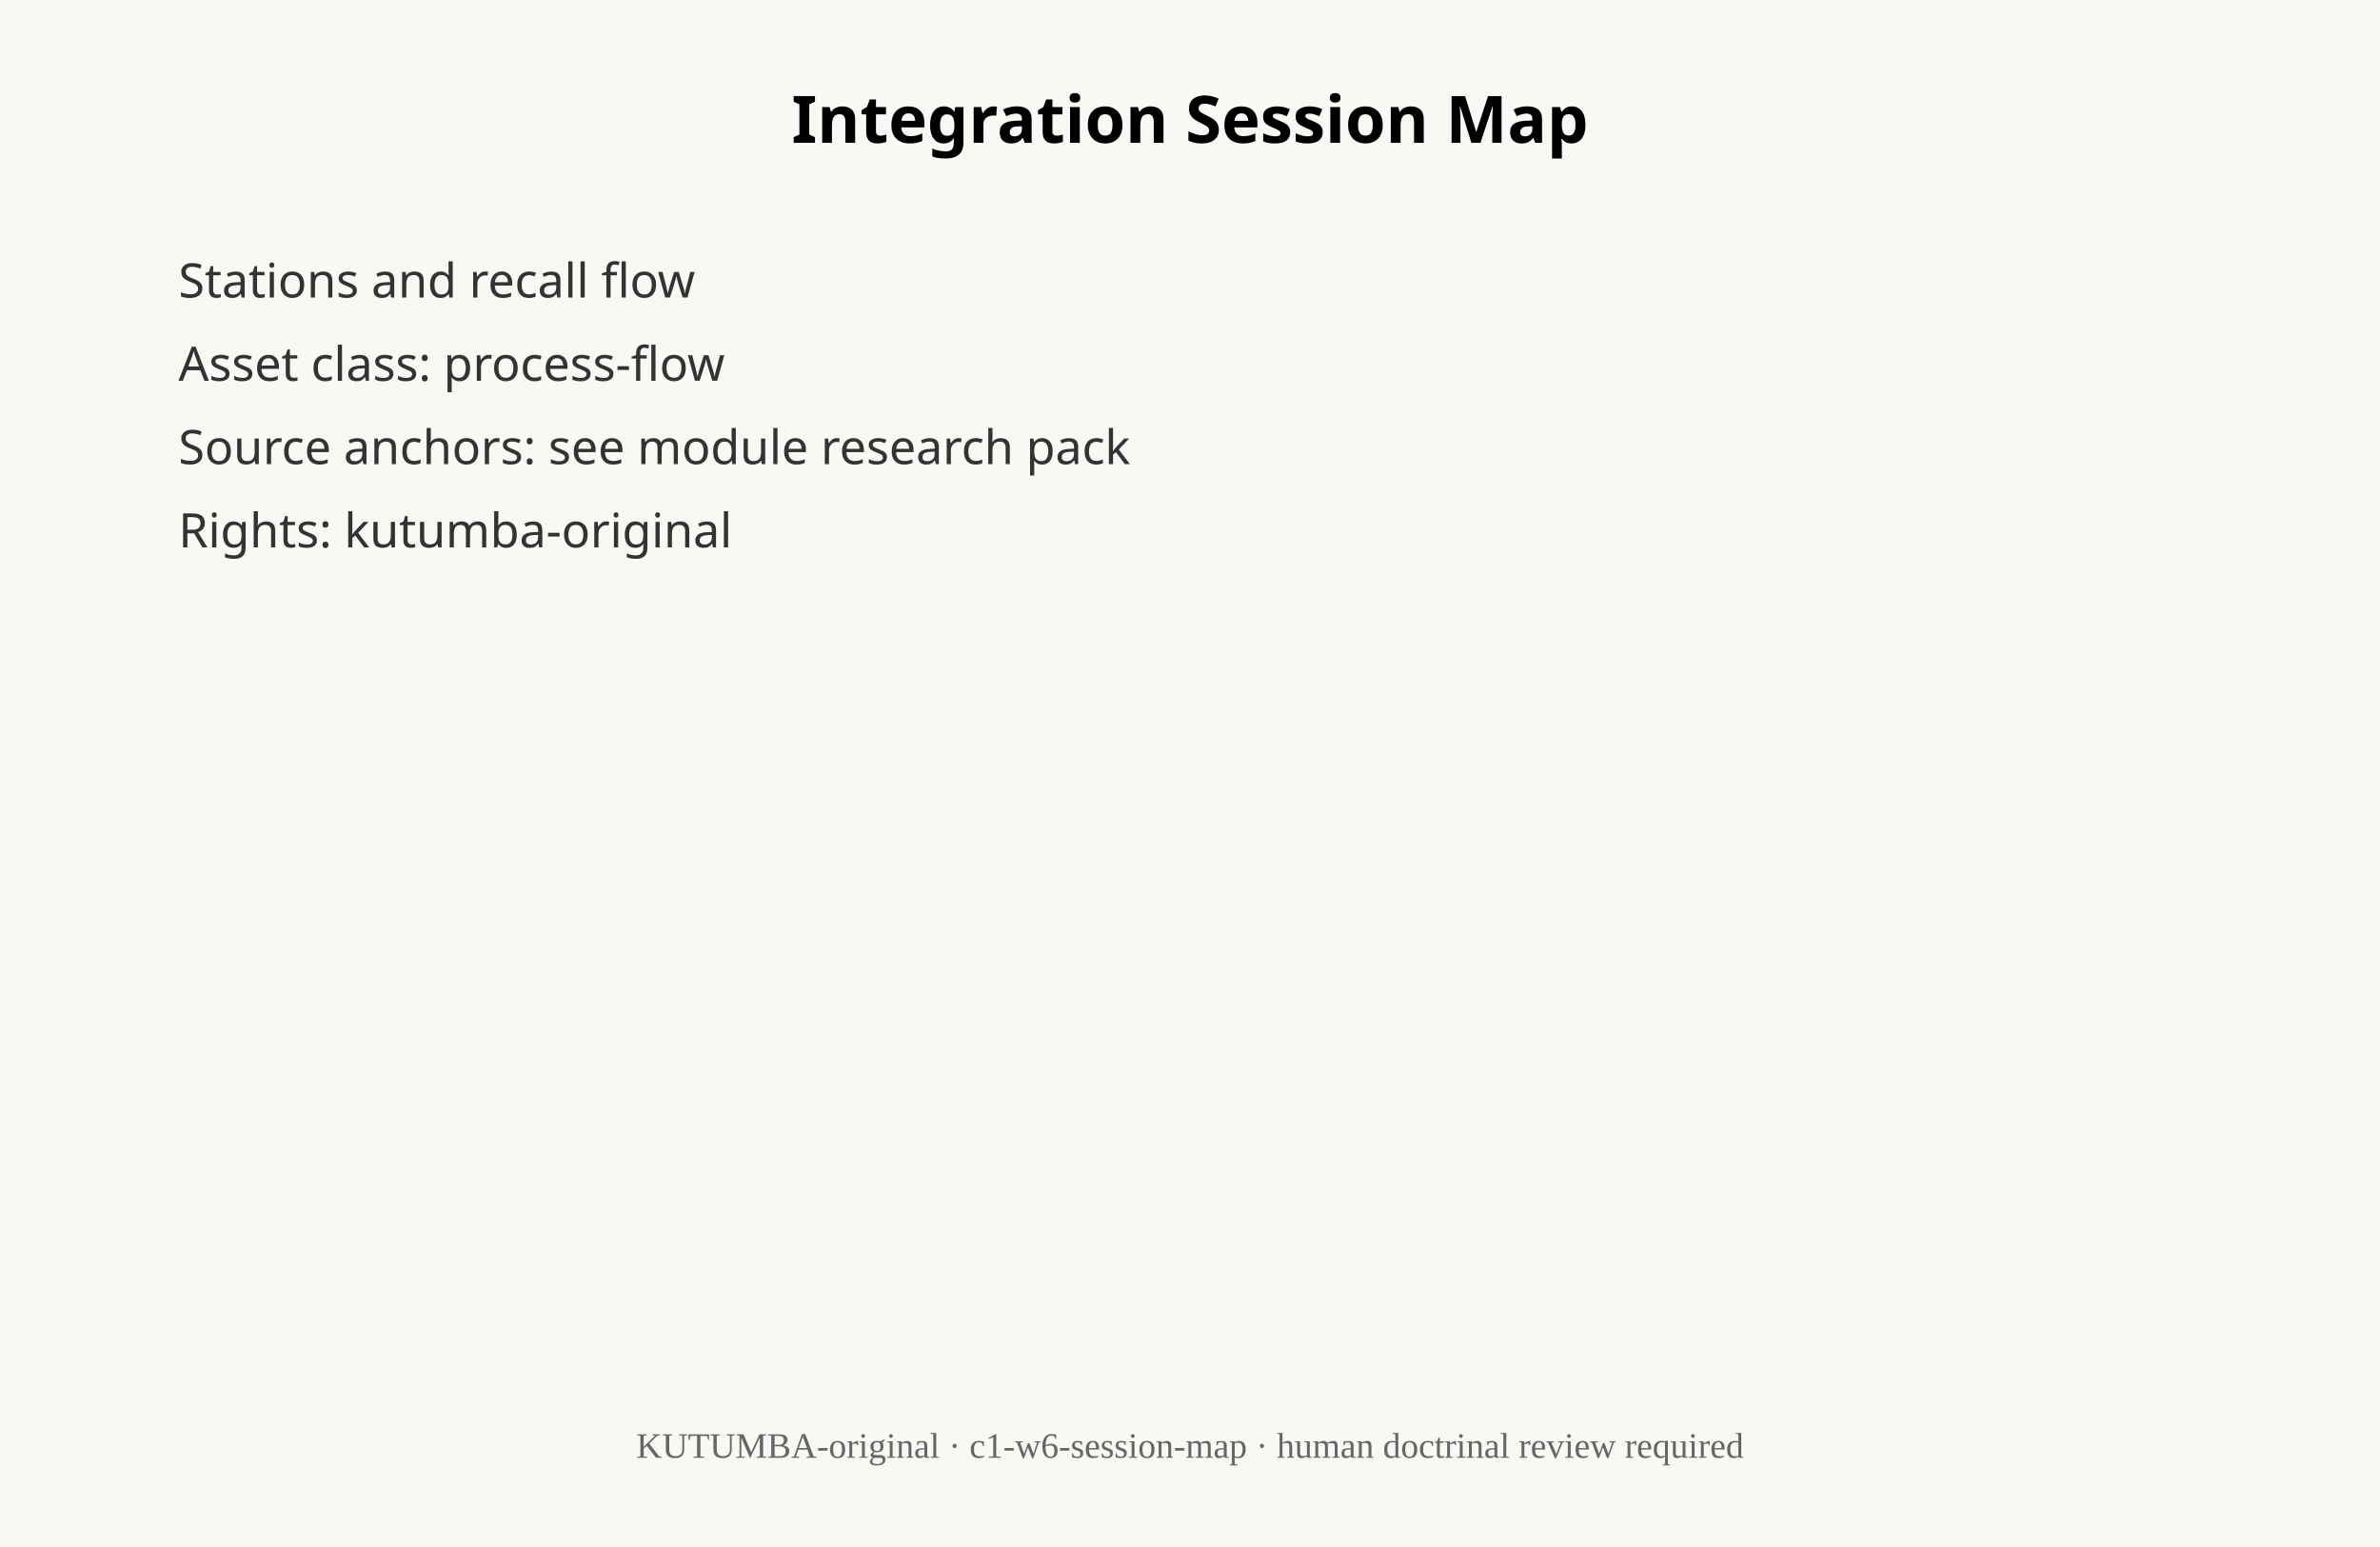
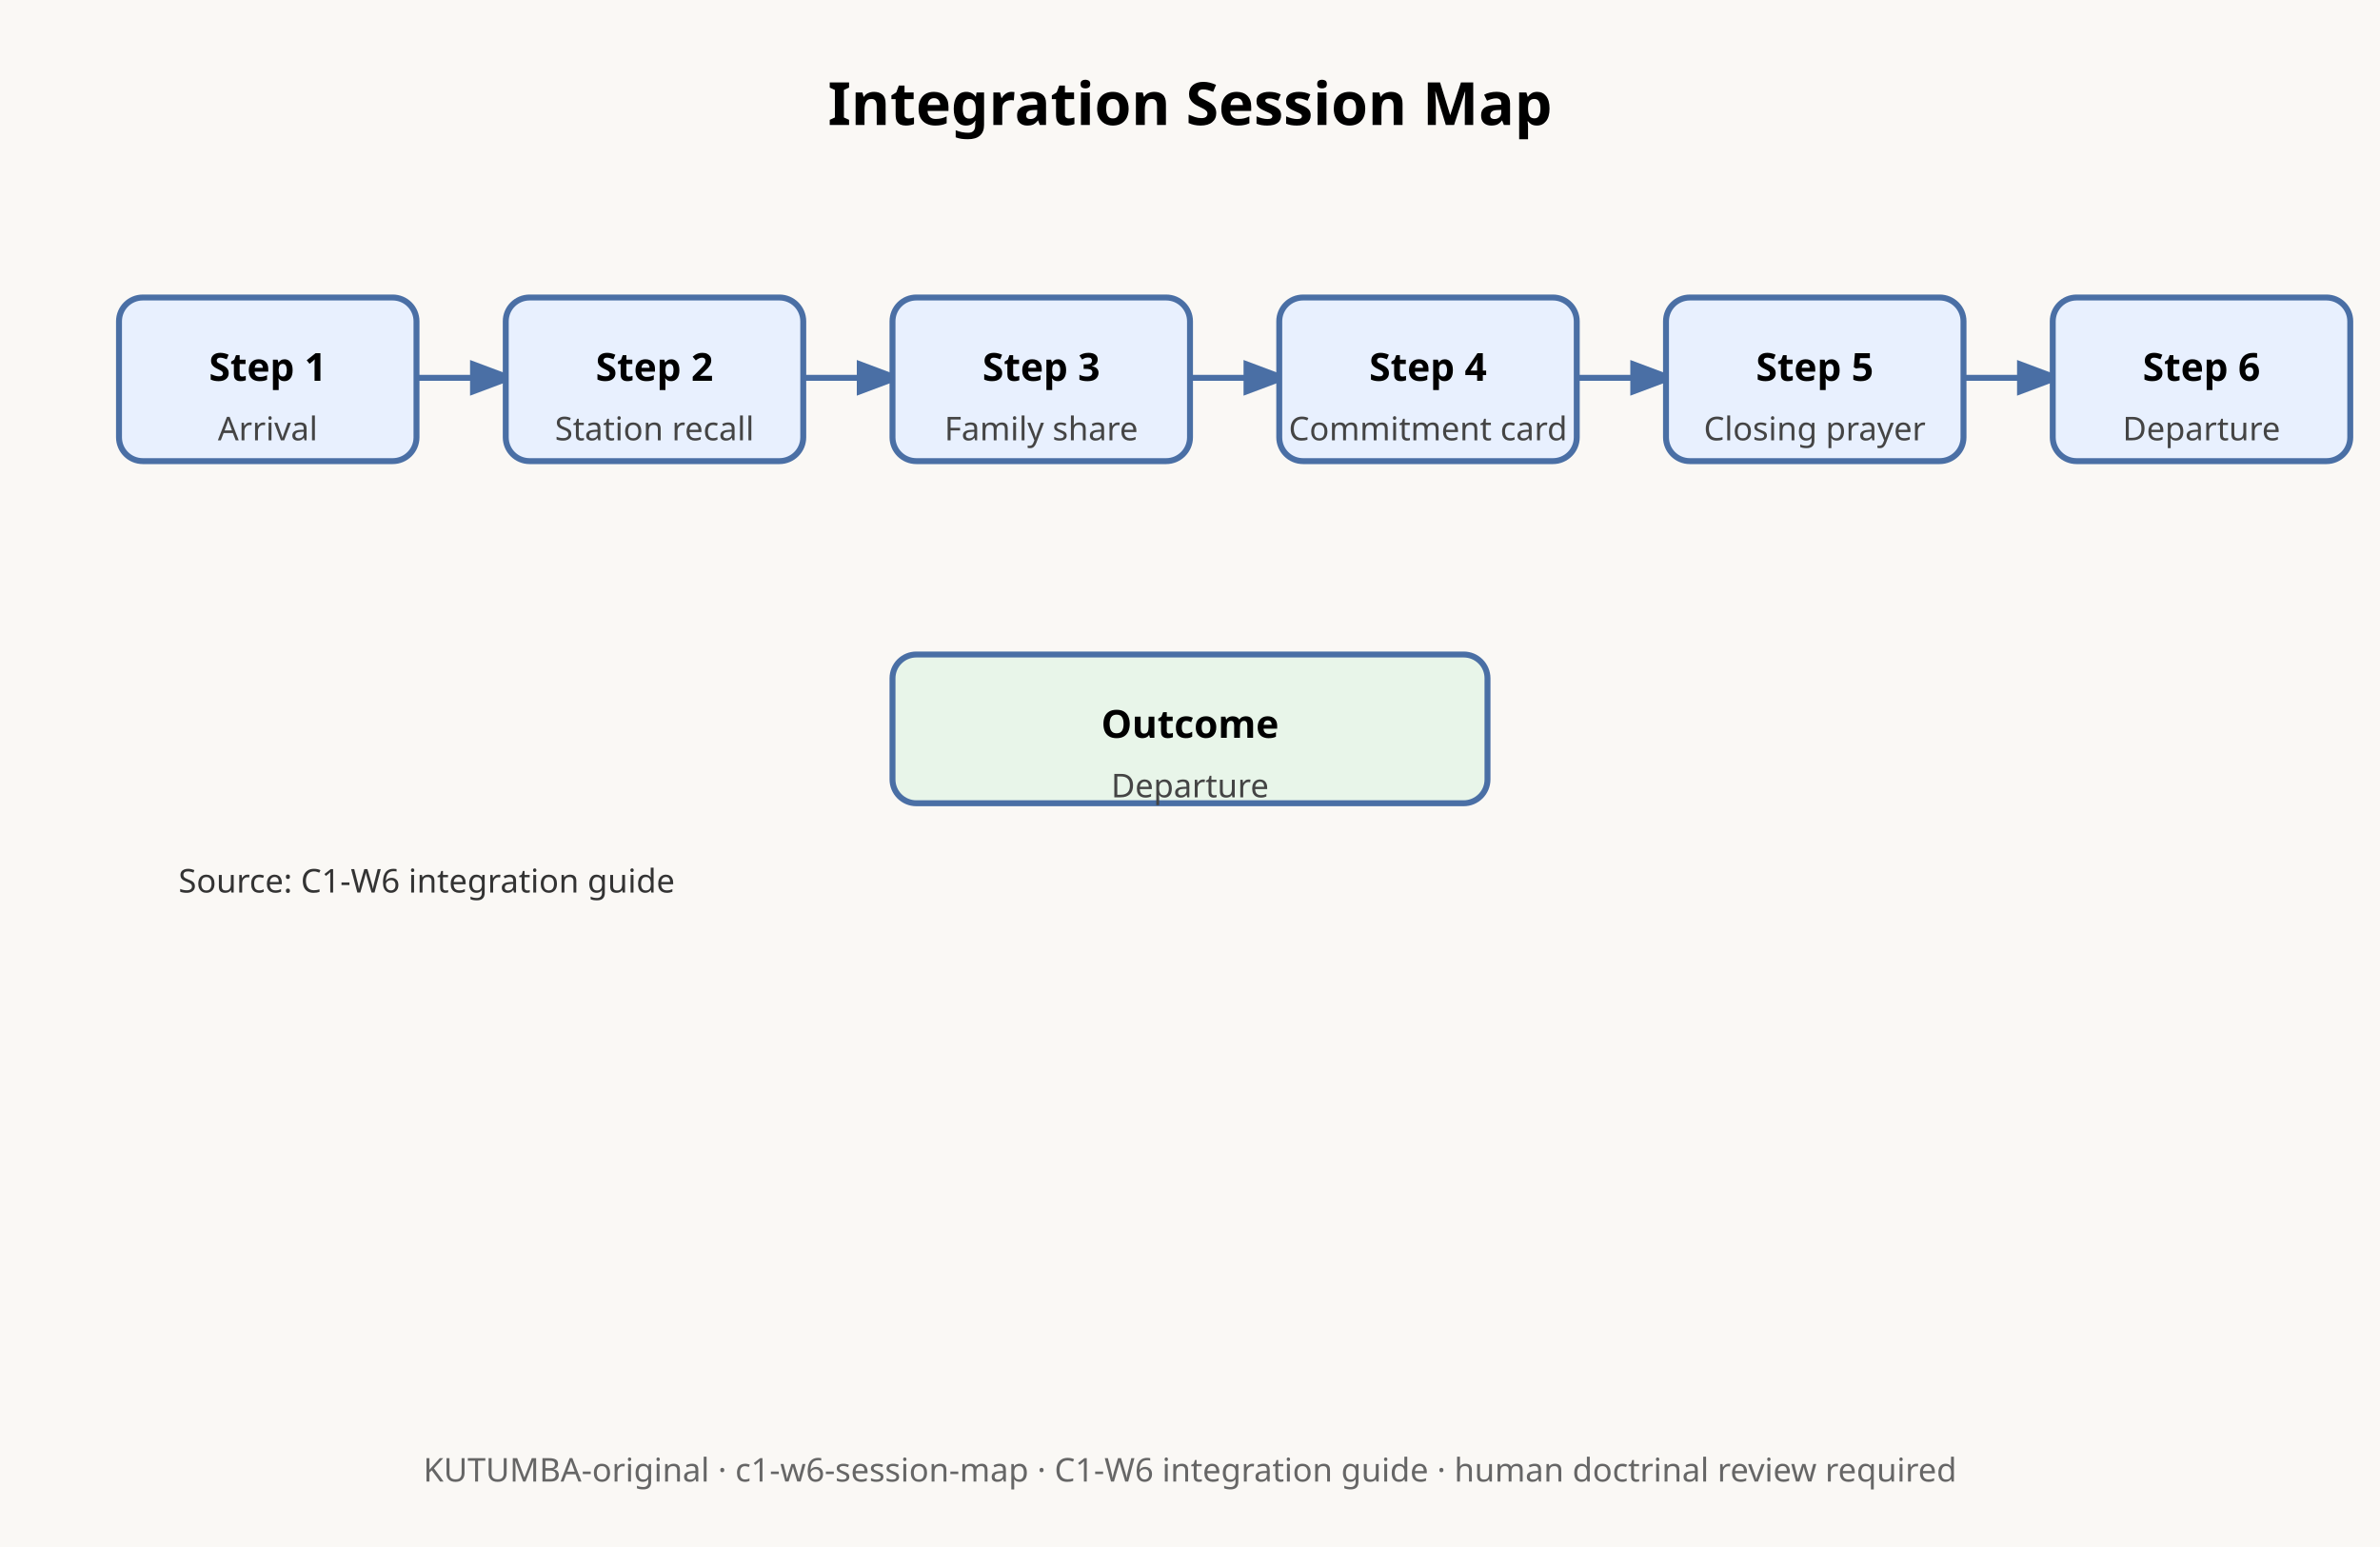
<svg xmlns="http://www.w3.org/2000/svg" viewBox="0 0 800 520" role="img">
  <rect width="800" height="520" fill="#faf8f5" />
-   <text x="400" y="48" text-anchor="middle" font-family="Segoe UI,sans-serif" font-size="22" font-weight="600">Integration Session Map</text>
-   <text x="60" y="100" font-family="Segoe UI,sans-serif" font-size="16" fill="#333">Stations and recall flow</text>
-   <text x="60" y="128" font-family="Segoe UI,sans-serif" font-size="16" fill="#333">Asset class: process-flow</text>
-   <text x="60" y="156" font-family="Segoe UI,sans-serif" font-size="16" fill="#333">Source anchors: see module research pack</text>
-   <text x="60" y="184" font-family="Segoe UI,sans-serif" font-size="16" fill="#333">Rights: kutumba-original</text>
-   <text x="400" y="490" text-anchor="middle" font-size="12" fill="#666">KUTUMBA-original · c1-w6-session-map · human doctrinal review required</text>
+   <defs>
+     <marker id="arrowhead" markerWidth="8" markerHeight="8" refX="6" refY="3" orient="auto">
+       <polygon points="0 0, 8 3, 0 6" fill="#4a6fa5" />
+     </marker>
+   </defs>
+   <text x="400" y="42" text-anchor="middle" font-family="Segoe UI,sans-serif" font-size="20" font-weight="600">Integration Session Map</text>
+   <rect x="40" y="100" width="100" height="55" rx="8" fill="#e8f0fe" stroke="#4a6fa5" stroke-width="2" />
+   <text x="90" y="128" text-anchor="middle" font-family="Segoe UI,sans-serif" font-size="13" font-weight="600">Step 1</text>
+   <text x="90" y="148" text-anchor="middle" font-family="Segoe UI,sans-serif" font-size="11" fill="#444">Arrival</text>
+   <line x1="140" y1="127" x2="170" y2="127" stroke="#4a6fa5" stroke-width="2" marker-end="url(#arrowhead)" />
+   <rect x="170" y="100" width="100" height="55" rx="8" fill="#e8f0fe" stroke="#4a6fa5" stroke-width="2" />
+   <text x="220" y="128" text-anchor="middle" font-family="Segoe UI,sans-serif" font-size="13" font-weight="600">Step 2</text>
+   <text x="220" y="148" text-anchor="middle" font-family="Segoe UI,sans-serif" font-size="11" fill="#444">Station recall</text>
+   <line x1="270" y1="127" x2="300" y2="127" stroke="#4a6fa5" stroke-width="2" marker-end="url(#arrowhead)" />
+   <rect x="300" y="100" width="100" height="55" rx="8" fill="#e8f0fe" stroke="#4a6fa5" stroke-width="2" />
+   <text x="350" y="128" text-anchor="middle" font-family="Segoe UI,sans-serif" font-size="13" font-weight="600">Step 3</text>
+   <text x="350" y="148" text-anchor="middle" font-family="Segoe UI,sans-serif" font-size="11" fill="#444">Family share</text>
+   <line x1="400" y1="127" x2="430" y2="127" stroke="#4a6fa5" stroke-width="2" marker-end="url(#arrowhead)" />
+   <rect x="430" y="100" width="100" height="55" rx="8" fill="#e8f0fe" stroke="#4a6fa5" stroke-width="2" />
+   <text x="480" y="128" text-anchor="middle" font-family="Segoe UI,sans-serif" font-size="13" font-weight="600">Step 4</text>
+   <text x="480" y="148" text-anchor="middle" font-family="Segoe UI,sans-serif" font-size="11" fill="#444">Commitment card</text>
+   <line x1="530" y1="127" x2="560" y2="127" stroke="#4a6fa5" stroke-width="2" marker-end="url(#arrowhead)" />
+   <rect x="560" y="100" width="100" height="55" rx="8" fill="#e8f0fe" stroke="#4a6fa5" stroke-width="2" />
+   <text x="610" y="128" text-anchor="middle" font-family="Segoe UI,sans-serif" font-size="13" font-weight="600">Step 5</text>
+   <text x="610" y="148" text-anchor="middle" font-family="Segoe UI,sans-serif" font-size="11" fill="#444">Closing prayer</text>
+   <line x1="660" y1="127" x2="690" y2="127" stroke="#4a6fa5" stroke-width="2" marker-end="url(#arrowhead)" />
+   <rect x="690" y="100" width="100" height="55" rx="8" fill="#e8f0fe" stroke="#4a6fa5" stroke-width="2" />
+   <text x="740" y="128" text-anchor="middle" font-family="Segoe UI,sans-serif" font-size="13" font-weight="600">Step 6</text>
+   <text x="740" y="148" text-anchor="middle" font-family="Segoe UI,sans-serif" font-size="11" fill="#444">Departure</text>
+   <rect x="300" y="220" width="200" height="50" rx="8" fill="#e8f5e9" stroke="#4a6fa5" stroke-width="2" />
+   <text x="400" y="248" text-anchor="middle" font-family="Segoe UI,sans-serif" font-size="13" font-weight="600">Outcome</text>
+   <text x="400" y="268" text-anchor="middle" font-family="Segoe UI,sans-serif" font-size="11" fill="#444">Departure</text>
+   <text x="60" y="300" text-anchor="start" font-family="Segoe UI,sans-serif" font-size="11" font-weight="normal" fill="#333">Source: C1-W6 integration guide</text>
+   <text x="400" y="498" text-anchor="middle" font-family="Segoe UI,sans-serif" font-size="11" fill="#666">
+     KUTUMBA-original · c1-w6-session-map · C1-W6 integration guide · human doctrinal review required
+   </text>
</svg>
